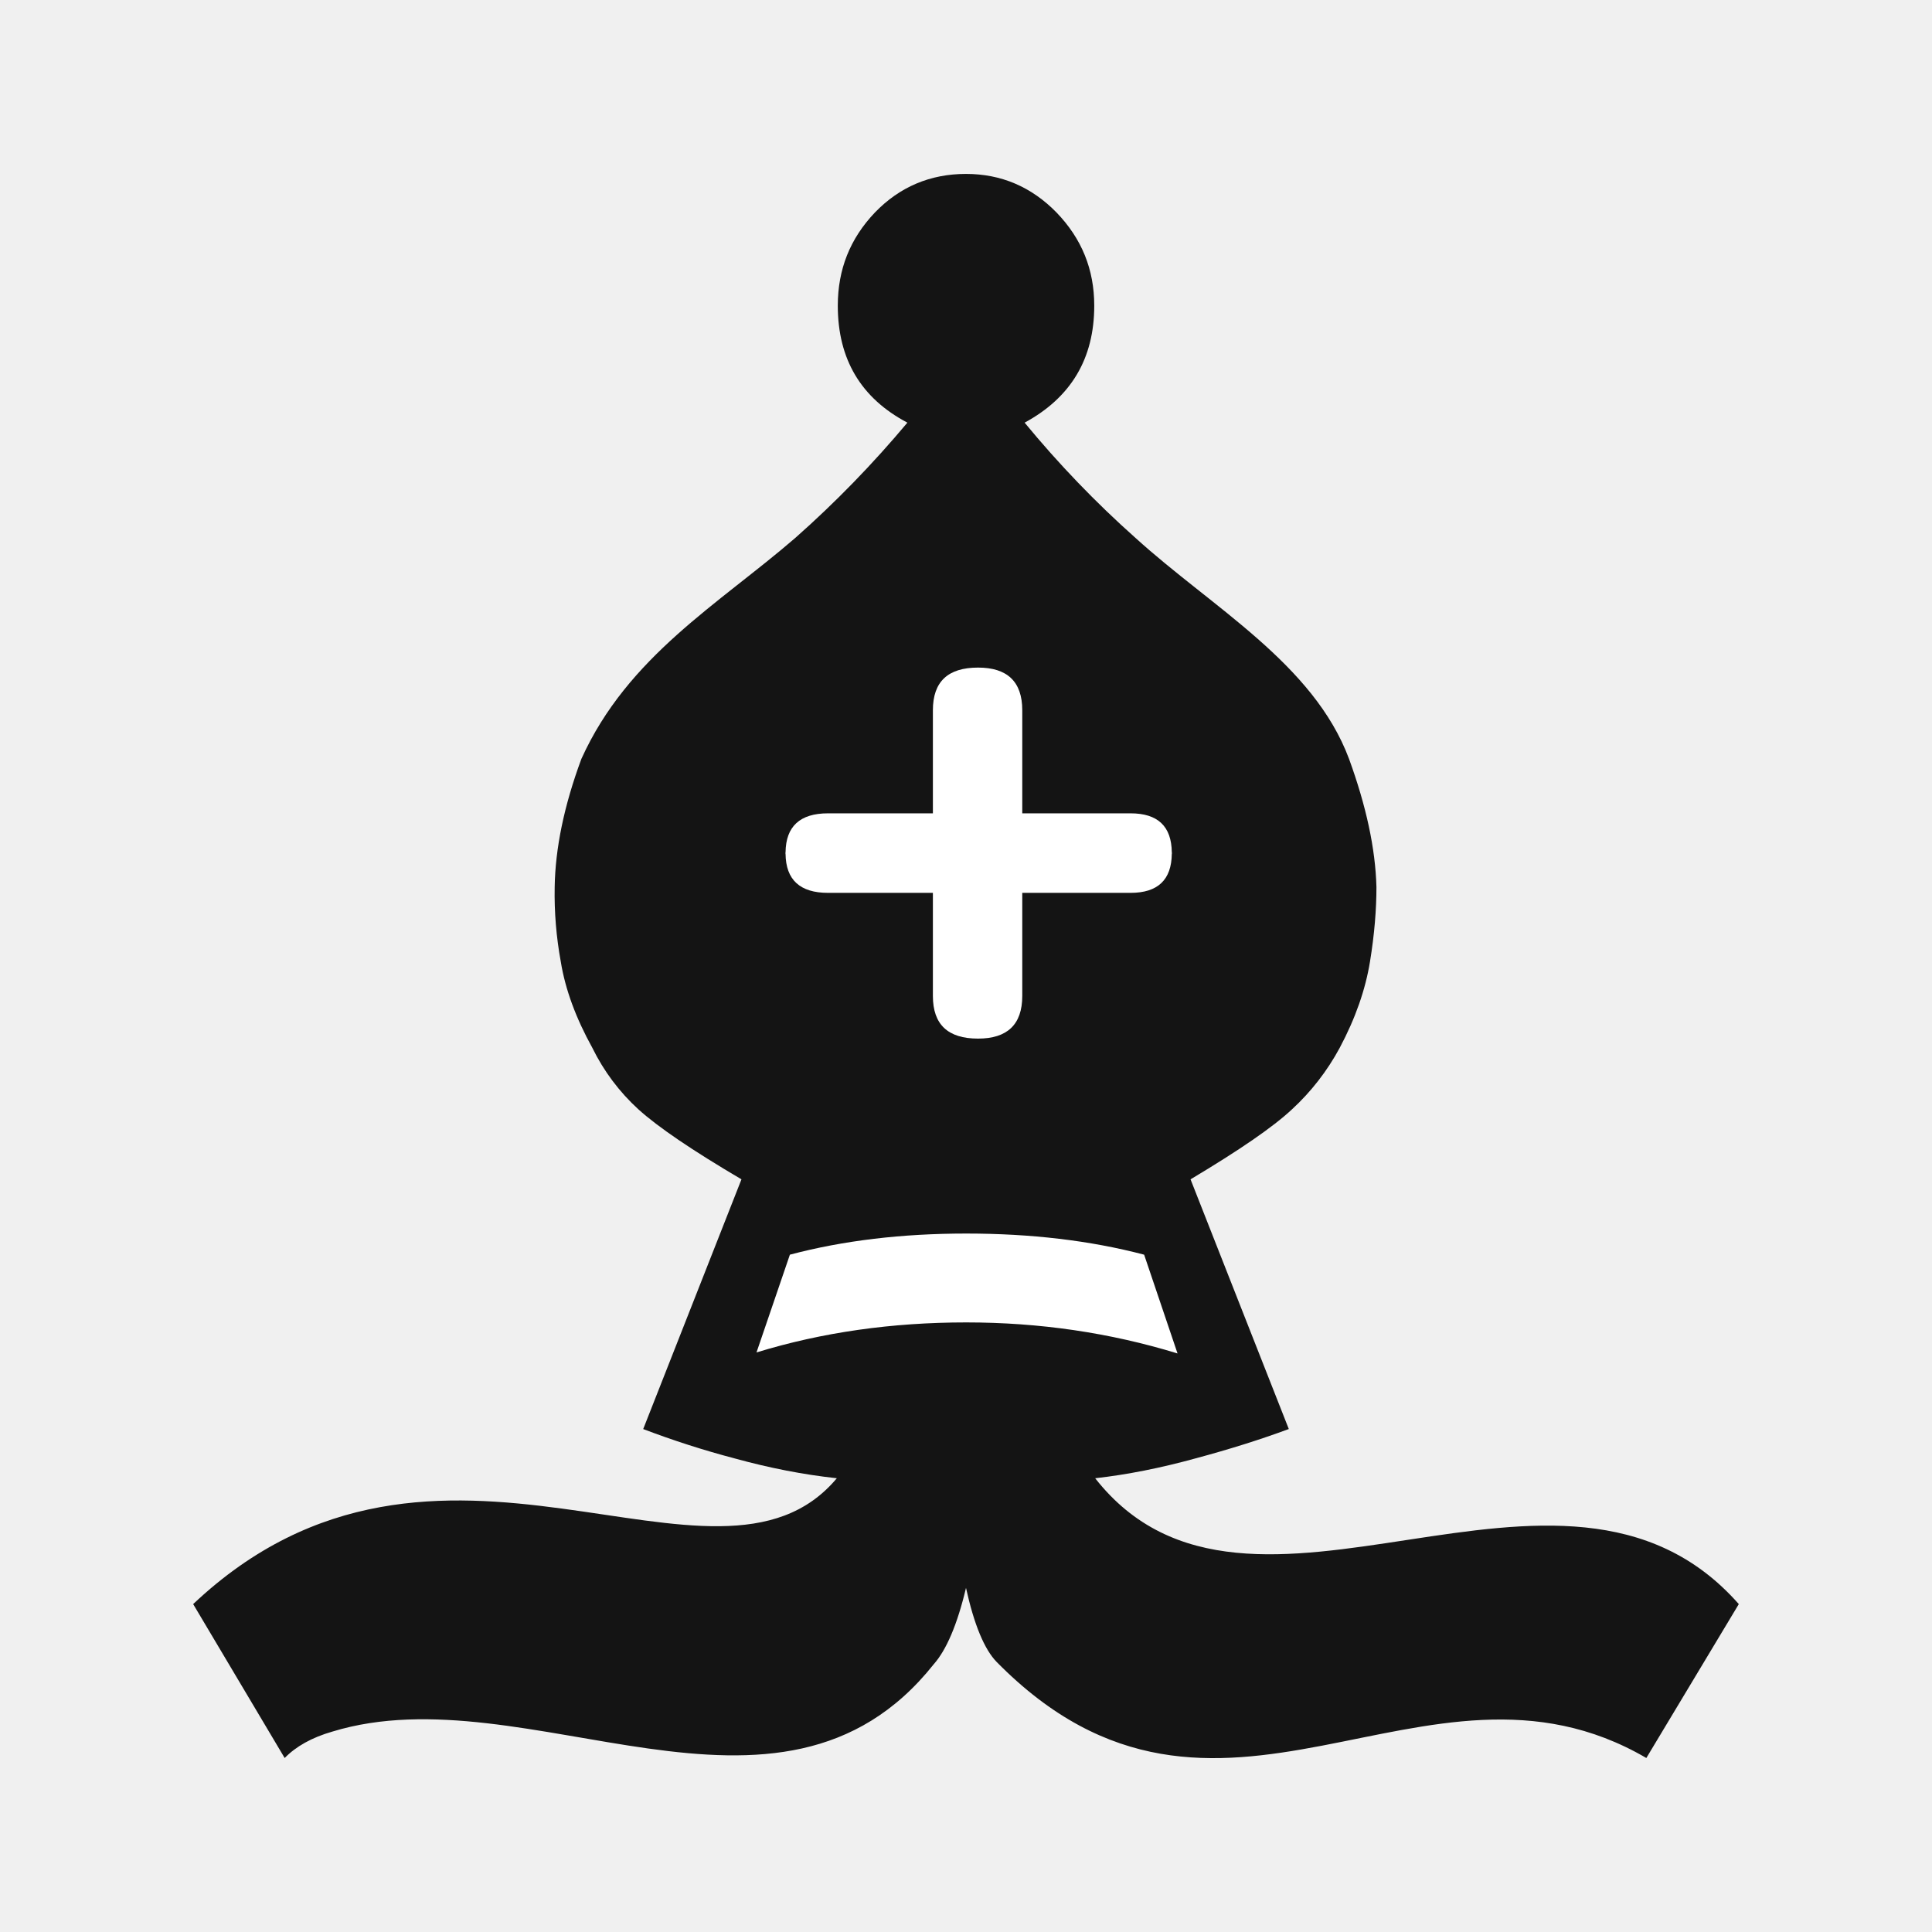
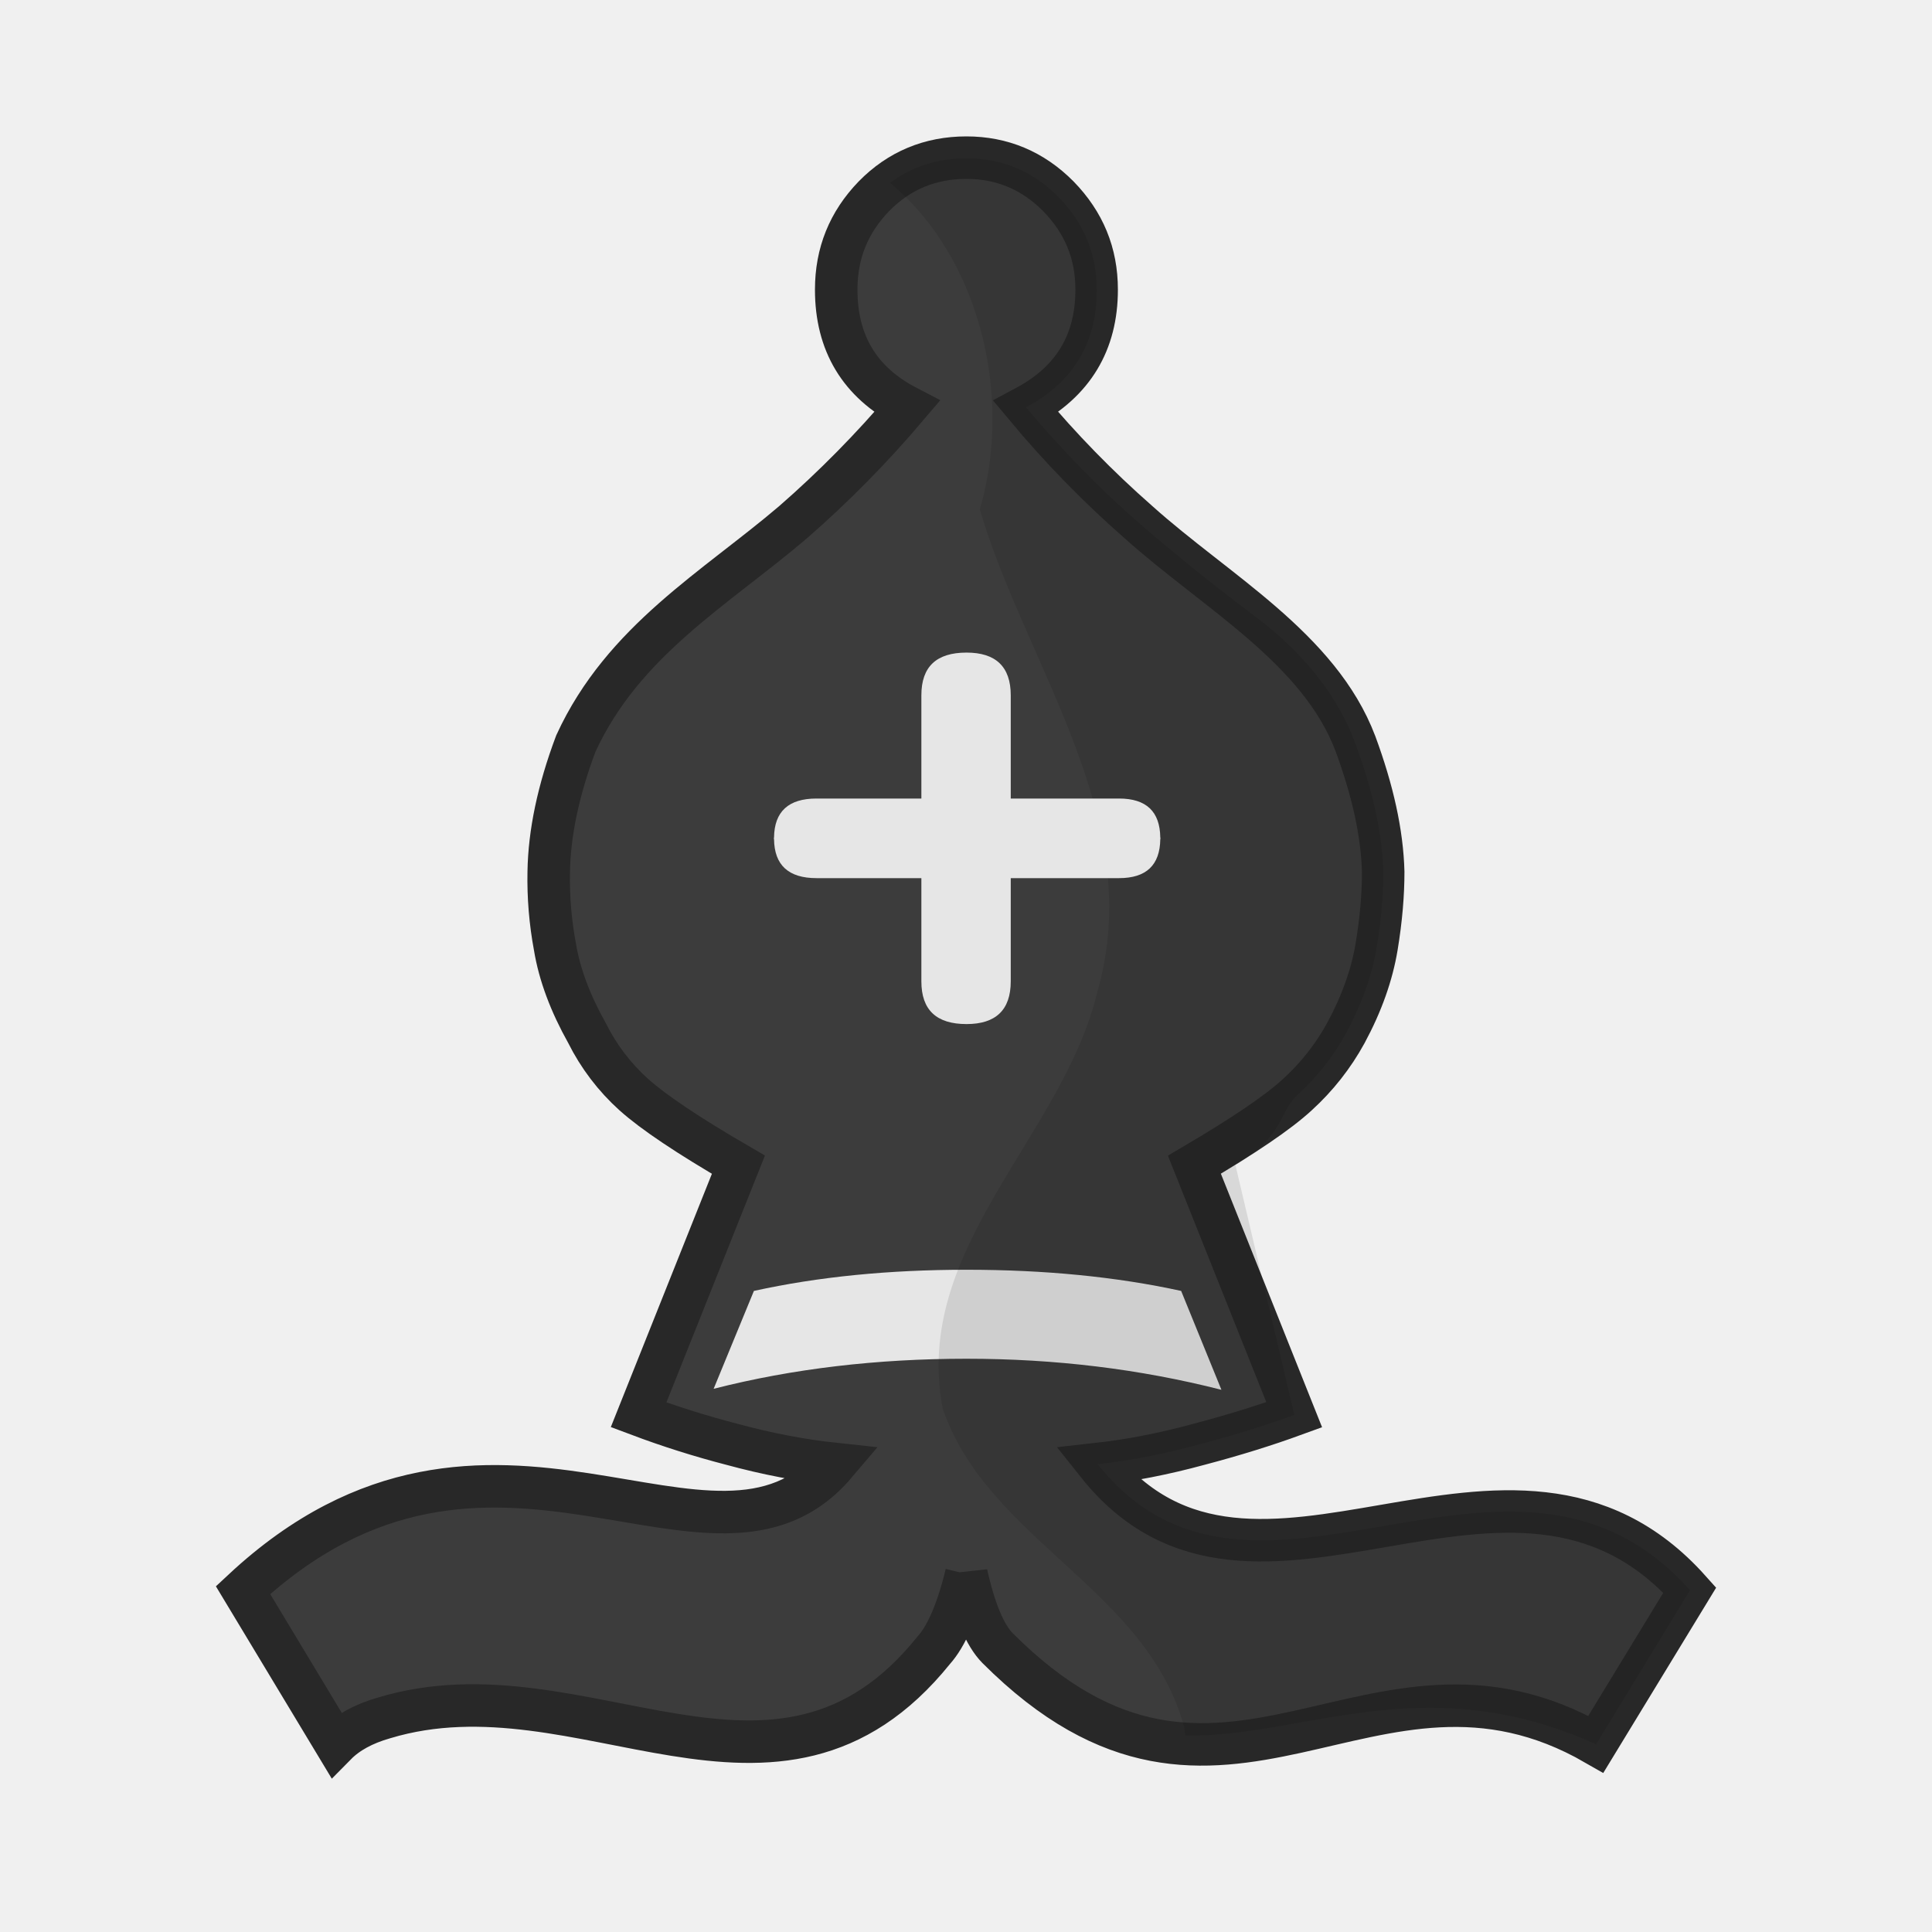
<svg xmlns="http://www.w3.org/2000/svg" clip-rule="evenodd" fill-rule="evenodd" height="50mm" image-rendering="optimizeQuality" shape-rendering="geometricPrecision" text-rendering="geometricPrecision" viewBox="0 0 50 50" width="50mm" version="1.1" id="svg11">
  <defs id="defs15">
    <clipPath clipPathUnits="userSpaceOnUse" id="clipPath1360">
      <path style="fill:none;stroke:#000000;stroke-width:0.265px;stroke-linecap:butt;stroke-linejoin:miter;stroke-opacity:1" d="m 293.823,121.23 c 3.657,1.322 5.159,5.849 4.109,9.38 1.204,4.042 4.334,7.922 3.042,12.356 -0.903,3.716 -4.803,6.563 -4,10.675 1.177,3.374 5.295,4.622 6.253,8.166 0.393,3.399 4.222,4.107 7.021,3.436 2.38,-0.765 5.571,0.33 7.258,-1.986 1.965,-3.021 1.668,-6.821 1.957,-10.273 0.178,-8.2 -1.466,-16.787 -6.332,-23.542 -2.898,-3.428 -6.726,-6.267 -11.045,-7.583 -2.693,-0.695 -5.501,-0.731 -8.263,-0.63 z" id="path1362" />
    </clipPath>
    <clipPath clipPathUnits="userSpaceOnUse" id="clipPath1360-1">
      <path style="fill:none;stroke:#000000;stroke-width:0.265px;stroke-linecap:butt;stroke-linejoin:miter;stroke-opacity:1" d="m 293.823,121.23 c 3.657,1.322 5.159,5.849 4.109,9.38 1.204,4.042 4.334,7.922 3.042,12.356 -0.903,3.716 -4.803,6.563 -4,10.675 1.177,3.374 5.295,4.622 6.253,8.166 0.393,3.399 4.222,4.107 7.021,3.436 2.38,-0.765 5.571,0.33 7.258,-1.986 1.965,-3.021 1.668,-6.821 1.957,-10.273 0.178,-8.2 -1.466,-16.787 -6.332,-23.542 -2.898,-3.428 -6.726,-6.267 -11.045,-7.583 -2.693,-0.695 -5.501,-0.731 -8.263,-0.63 z" id="path1362-8" />
    </clipPath>
    <clipPath clipPathUnits="userSpaceOnUse" id="clipPath1360-13">
      <path style="fill:none;stroke:#000000;stroke-width:0.265px;stroke-linecap:butt;stroke-linejoin:miter;stroke-opacity:1" d="m 293.823,121.23 c 3.657,1.322 5.159,5.849 4.109,9.38 1.204,4.042 4.334,7.922 3.042,12.356 -0.903,3.716 -4.803,6.563 -4,10.675 1.177,3.374 5.295,4.622 6.253,8.166 0.393,3.399 4.222,4.107 7.021,3.436 2.38,-0.765 5.571,0.33 7.258,-1.986 1.965,-3.021 1.668,-6.821 1.957,-10.273 0.178,-8.2 -1.466,-16.787 -6.332,-23.542 -2.898,-3.428 -6.726,-6.267 -11.045,-7.583 -2.693,-0.695 -5.501,-0.731 -8.263,-0.63 z" id="path1362-2" />
    </clipPath>
    <clipPath clipPathUnits="userSpaceOnUse" id="clipPath1360-9">
      <path style="fill:none;stroke:#000000;stroke-width:0.265px;stroke-linecap:butt;stroke-linejoin:miter;stroke-opacity:1" d="m 293.823,121.23 c 3.657,1.322 5.159,5.849 4.109,9.38 1.204,4.042 4.334,7.922 3.042,12.356 -0.903,3.716 -4.803,6.563 -4,10.675 1.177,3.374 5.295,4.622 6.253,8.166 0.393,3.399 4.222,4.107 7.021,3.436 2.38,-0.765 5.571,0.33 7.258,-1.986 1.965,-3.021 1.668,-6.821 1.957,-10.273 0.178,-8.2 -1.466,-16.787 -6.332,-23.542 -2.898,-3.428 -6.726,-6.267 -11.045,-7.583 -2.693,-0.695 -5.501,-0.731 -8.263,-0.63 z" id="path1362-3" />
    </clipPath>
    <clipPath id="clipPath1360-9-1" clipPathUnits="userSpaceOnUse">
      <path id="path1362-3-6" d="m 293.823,121.23 c 3.657,1.322 5.159,5.849 4.109,9.38 1.204,4.042 4.334,7.922 3.042,12.356 -0.903,3.716 -4.803,6.563 -4,10.675 1.177,3.374 5.295,4.622 6.253,8.166 0.393,3.399 4.222,4.107 7.021,3.436 2.38,-0.765 5.571,0.33 7.258,-1.986 1.965,-3.021 1.668,-6.821 1.957,-10.273 0.178,-8.2 -1.466,-16.787 -6.332,-23.542 -2.898,-3.428 -6.726,-6.267 -11.045,-7.583 -2.693,-0.695 -5.501,-0.731 -8.263,-0.63 z" style="fill:none;stroke:#000000;stroke-width:0.265px;stroke-linecap:butt;stroke-linejoin:miter;stroke-opacity:1" />
    </clipPath>
    <clipPath clipPathUnits="userSpaceOnUse" id="clipPath1360-9-1-5">
      <path style="fill:none;stroke:#000000;stroke-width:0.265px;stroke-linecap:butt;stroke-linejoin:miter;stroke-opacity:1" d="m 293.823,121.23 c 3.657,1.322 5.159,5.849 4.109,9.38 1.204,4.042 4.334,7.922 3.042,12.356 -0.903,3.716 -4.803,6.563 -4,10.675 1.177,3.374 5.295,4.622 6.253,8.166 0.393,3.399 4.222,4.107 7.021,3.436 2.38,-0.765 5.571,0.33 7.258,-1.986 1.965,-3.021 1.668,-6.821 1.957,-10.273 0.178,-8.2 -1.466,-16.787 -6.332,-23.542 -2.898,-3.428 -6.726,-6.267 -11.045,-7.583 -2.693,-0.695 -5.501,-0.731 -8.263,-0.63 z" id="path1362-3-6-1" />
    </clipPath>
    <clipPath clipPathUnits="userSpaceOnUse" id="clipPath1360-9-1-0">
      <path style="fill:none;stroke:#000000;stroke-width:0.265px;stroke-linecap:butt;stroke-linejoin:miter;stroke-opacity:1" d="m 293.823,121.23 c 3.657,1.322 5.159,5.849 4.109,9.38 1.204,4.042 4.334,7.922 3.042,12.356 -0.903,3.716 -4.803,6.563 -4,10.675 1.177,3.374 5.295,4.622 6.253,8.166 0.393,3.399 4.222,4.107 7.021,3.436 2.38,-0.765 5.571,0.33 7.258,-1.986 1.965,-3.021 1.668,-6.821 1.957,-10.273 0.178,-8.2 -1.466,-16.787 -6.332,-23.542 -2.898,-3.428 -6.726,-6.267 -11.045,-7.583 -2.693,-0.695 -5.501,-0.731 -8.263,-0.63 z" id="path1362-3-6-9" />
    </clipPath>
+     <clipPath id="clipPath1360-9-1-0-46" clipPathUnits="userSpaceOnUse">
+       <path id="path1362-3-6-9-0" d="m 293.823,121.23 c 3.657,1.322 5.159,5.849 4.109,9.38 1.204,4.042 4.334,7.922 3.042,12.356 -0.903,3.716 -4.803,6.563 -4,10.675 1.177,3.374 5.295,4.622 6.253,8.166 0.393,3.399 4.222,4.107 7.021,3.436 2.38,-0.765 5.571,0.33 7.258,-1.986 1.965,-3.021 1.668,-6.821 1.957,-10.273 0.178,-8.2 -1.466,-16.787 -6.332,-23.542 -2.898,-3.428 -6.726,-6.267 -11.045,-7.583 -2.693,-0.695 -5.501,-0.731 -8.263,-0.63 z" style="fill:none;stroke:#000000;stroke-width:0.265px;stroke-linecap:butt;stroke-linejoin:miter;stroke-opacity:1" />
+     </clipPath>
  </defs>
  <linearGradient id="a" gradientUnits="userSpaceOnUse" x1="21.094" x2="77.669" y1="37.101" y2="37.469">
    <stop offset="0" stop-color="#fff" id="stop2" />
    <stop offset="1" stop-color="#fff" stop-opacity="0" id="stop4" />
  </linearGradient>
-   <g id="g2238" transform="translate(-615.3609,1010.486)">
-     <path id="path7-50" d="m 640.361,-969.392 c -0.225,0.949 -0.508,1.607 -0.834,1.975 -4.001,5.037 -10.515,0.201 -15.564,1.744 -0.535,0.154 -0.943,0.385 -1.235,0.684 l -2.368,-3.983 c 6.335,-5.984 13.53,0.473 16.658,-3.257 -0.867,-0.094 -1.743,-0.265 -2.643,-0.513 -0.802,-0.211 -1.592,-0.465 -2.368,-0.76 l 2.543,-6.463 c -1.276,-0.752 -2.159,-1.351 -2.668,-1.812 -0.491,-0.448 -0.896,-0.988 -1.191,-1.59 -0.425,-0.769 -0.701,-1.512 -0.817,-2.231 -0.117,-0.637 -0.17,-1.284 -0.158,-1.931 0.016,-1 0.241,-2.103 0.691,-3.317 1.203,-2.66 3.554,-4.005 5.536,-5.719 1.039,-0.918 2.008,-1.916 2.901,-2.983 -1.201,-0.633 -1.801,-1.642 -1.801,-3.026 0,-0.941 0.317,-1.736 0.959,-2.411 0.642,-0.666 1.434,-1 2.359,-1 0.909,0 1.693,0.333 2.344,1 0.65,0.675 0.975,1.47 0.975,2.411 0,1.367 -0.601,2.376 -1.802,3.026 0.88,1.069 1.839,2.067 2.869,2.983 1.983,1.802 4.606,3.253 5.527,5.719 0.442,1.214 0.683,2.316 0.709,3.317 0,0.572 -0.05,1.214 -0.167,1.931 -0.117,0.718 -0.374,1.462 -0.784,2.231 -0.322,0.597 -0.739,1.134 -1.234,1.59 -0.492,0.461 -1.367,1.06 -2.626,1.812 l 2.543,6.462 c -0.718,0.266 -1.526,0.522 -2.418,0.761 -0.9,0.248 -1.759,0.419 -2.593,0.513 3.995,5.092 12.081,-1.935 16.657,3.257 l -2.393,3.983 c -5.751,-3.358 -11.071,3.345 -16.815,-2.487 -0.316,-0.325 -0.583,-0.966 -0.792,-1.915 z" style="clip-rule:evenodd;fill:#141414;fill-opacity:1;fill-rule:evenodd;stroke:none;stroke-width:0;stroke-miterlimit:4;stroke-dasharray:none;stroke-opacity:1;paint-order:normal;image-rendering:optimizeQuality;shape-rendering:geometricPrecision;text-rendering:geometricPrecision" />
-     <g id="g2388">
-       <path style="clip-rule:evenodd;fill:#ffffff;fill-opacity:1;fill-rule:evenodd;stroke:none;stroke-width:1;image-rendering:optimizeQuality;shape-rendering:geometricPrecision;text-rendering:geometricPrecision" d="m 645.835,-975.46 -0.864,-2.555 c -1.397,-0.367 -2.934,-0.547 -4.605,-0.547 -1.657,0 -3.18,0.18 -4.563,0.547 l -0.864,2.53 c 1.7,-0.522 3.511,-0.777 5.427,-0.777 1.895,0 3.714,0.265 5.469,0.803 z" id="path1058" />
-       <path style="clip-rule:evenodd;fill:#ffffff;fill-opacity:1;fill-rule:evenodd;stroke:none;stroke-width:1;stroke-miterlimit:4;stroke-dasharray:none;stroke-opacity:1;image-rendering:optimizeQuality;shape-rendering:geometricPrecision;text-rendering:geometricPrecision" d="m 640.673,-993.209 c -0.779,0 -1.169,0.363 -1.169,1.104 v 2.668 h -2.714 c -0.725,0 -1.091,0.337 -1.099,1.008 h -0.002 v 0.021 0.021 h 0.002 c 0.008,0.671 0.374,1.008 1.099,1.008 h 2.714 v 2.668 c 0,0.741 0.39,1.104 1.169,1.104 0.755,0 1.144,-0.363 1.144,-1.104 v -2.668 h 2.803 c 0.704,0 1.059,-0.336 1.067,-1.008 h 0.002 v -0.021 -0.021 h -0.002 c -0.008,-0.672 -0.362,-1.008 -1.067,-1.008 h -2.803 v -2.668 c 0,-0.741 -0.389,-1.104 -1.144,-1.104 z" id="path826-2" />
-     </g>
-   </g>
+   <path style="clip-rule:evenodd;fill:#3c3c3c;fill-opacity:1;fill-rule:evenodd;stroke:#282828;stroke-width:1.1;stroke-miterlimit:4;stroke-dasharray:none;stroke-opacity:1;paint-order:normal;image-rendering:optimizeQuality;shape-rendering:geometricPrecision;text-rendering:geometricPrecision" d="m 25.01,40.733 c -0.229,0.951 -0.516,1.61 -0.847,1.978 -4.063,5.045 -9.09,0.201 -14.216,1.746 -0.543,0.155 -0.958,0.385 -1.254,0.685 L 6.289,41.152 c 6.433,-5.994 12.151,0.473 15.327,-3.262 -0.88,-0.094 -1.77,-0.265 -2.684,-0.514 -0.814,-0.211 -1.617,-0.465 -2.405,-0.761 l 2.583,-6.473 c -1.296,-0.753 -2.193,-1.353 -2.709,-1.815 -0.499,-0.449 -0.909,-0.989 -1.21,-1.593 -0.432,-0.771 -0.712,-1.515 -0.83,-2.235 -0.119,-0.638 -0.173,-1.286 -0.16,-1.934 0.016,-1.001 0.245,-2.106 0.702,-3.322 1.222,-2.664 3.609,-4.012 5.621,-5.728 1.055,-0.92 2.039,-1.919 2.946,-2.988 -1.22,-0.634 -1.829,-1.644 -1.829,-3.031 0,-0.942 0.322,-1.739 0.974,-2.415 0.652,-0.667 1.456,-1.001 2.396,-1.001 0.923,0 1.719,0.334 2.38,1.001 0.66,0.677 0.99,1.472 0.99,2.415 0,1.369 -0.61,2.379 -1.83,3.031 0.893,1.071 1.867,2.07 2.914,2.988 2.014,1.805 4.677,3.258 5.612,5.728 0.449,1.215 0.694,2.32 0.72,3.322 0,0.573 -0.051,1.215 -0.17,1.934 -0.119,0.719 -0.38,1.464 -0.796,2.235 -0.327,0.598 -0.751,1.136 -1.253,1.593 -0.5,0.462 -1.388,1.062 -2.667,1.815 l 2.583,6.472 c -0.729,0.266 -1.55,0.523 -2.456,0.762 -0.914,0.249 -1.786,0.42 -2.633,0.514 4.057,5.1 10.68,-1.938 15.326,3.262 l -2.43,3.989 c -5.839,-3.364 -9.654,3.351 -15.487,-2.491 -0.321,-0.326 -0.592,-0.968 -0.804,-1.918 z" id="path7-50" />
+   <path style="clip-rule:evenodd;fill:#e6e6e6;fill-opacity:1;fill-rule:evenodd;stroke-width:1;image-rendering:optimizeQuality;shape-rendering:geometricPrecision;text-rendering:geometricPrecision" d="m 31.61,35.967 -1.042,-2.558 c -1.685,-0.368 -3.539,-0.548 -5.554,-0.548 -1.998,0 -3.835,0.18 -5.503,0.548 l -1.042,2.533 c 2.05,-0.523 4.234,-0.778 6.545,-0.778 2.286,0 4.479,0.265 6.596,0.804 z" id="path1058" />
+   <path style="clip-rule:evenodd;opacity:0.1;fill:#000000;fill-opacity:1;fill-rule:evenodd;stroke:none;stroke-width:0.995;image-rendering:optimizeQuality;shape-rendering:geometricPrecision;text-rendering:geometricPrecision" d="m 297.589,157.868 c -0.229,0.94 -0.516,1.592 -0.847,1.956 -4.186,5.604 -13.564,-0.615 -17.06,2.404 l -2.405,-3.945 c 5.903,-5.375 13.594,0.593 16.917,-3.226 -0.88,-0.093 -1.77,-0.262 -2.684,-0.508 -0.814,-0.209 -1.617,-0.46 -2.405,-0.753 l 1.525,-6.401 c -1.296,-0.745 -1.135,-1.338 -1.652,-1.795 -0.499,-0.444 -0.91,-0.978 -1.21,-1.575 -0.432,-0.762 -0.712,-1.498 -0.83,-2.21 -0.119,-0.63 -0.173,-1.272 -0.16,-1.913 0.016,-0.99 0.245,-2.083 0.702,-3.285 0.457,-1.194 1.312,-2.27 2.565,-3.209 1.039,-0.793 2.058,-1.612 3.057,-2.455 1.055,-0.91 2.04,-1.897 2.946,-2.955 -1.22,-0.627 -1.829,-1.626 -1.829,-2.997 0,-0.932 0.322,-1.72 0.974,-2.388 0.652,-0.66 1.456,-0.99 2.396,-0.99 0.923,0 1.719,0.33 2.38,0.99 0.66,0.669 0.99,1.456 0.99,2.388 0,1.354 -0.61,2.353 -1.83,2.997 0.893,1.059 1.868,2.047 2.914,2.955 1.001,0.854 2.032,1.673 3.09,2.455 1.236,0.94 2.083,2.015 2.523,3.209 0.449,1.202 0.694,2.294 0.72,3.285 0,0.567 -0.051,1.202 -0.17,1.913 -0.119,0.711 -0.38,1.448 -0.796,2.21 -0.327,0.591 -0.751,1.123 -1.253,1.575 -0.5,0.457 -0.33,1.05 -1.609,1.795 l 1.525,6.4 c -0.729,0.263 -1.55,0.517 -2.456,0.754 -0.914,0.246 -1.786,0.415 -2.633,0.508 4.057,5.044 10.682,-1.916 15.329,3.226 l -2.43,3.945 c -6.731,-2.998 -10.296,2.637 -15.489,-2.463 -0.321,-0.322 -0.592,-0.957 -0.804,-1.897 z" id="path7-50-5" clip-path="url(#clipPath1360-9-1-0-46)" transform="matrix(1,0,0,1.010834,-272.5756,-118.8438)" />
+   <path style="clip-rule:evenodd;fill:#e6e6e6;fill-opacity:1;fill-rule:evenodd;stroke:none;stroke-width:1;stroke-miterlimit:4;stroke-dasharray:none;stroke-opacity:1;image-rendering:optimizeQuality;shape-rendering:geometricPrecision;text-rendering:geometricPrecision" d="m 25.014,16.889 c -0.779,0 -1.169,0.364 -1.169,1.105 v 2.672 h -2.714 c -0.725,0 -1.091,0.337 -1.099,1.009 h -0.003 v 0.021 0.021 h 0.003 c 0.008,0.672 0.374,1.009 1.099,1.009 h 2.714 v 2.672 c 0,0.741 0.39,1.105 1.169,1.105 0.755,0 1.144,-0.364 1.144,-1.105 v -2.672 h 2.803 c 0.704,0 1.059,-0.336 1.067,-1.009 h 0.003 v -0.021 -0.021 h -0.003 c -0.008,-0.673 -0.362,-1.009 -1.067,-1.009 h -2.803 v -2.672 c 0,-0.741 -0.389,-1.105 -1.144,-1.105 z" id="path826-2" />
</svg>
